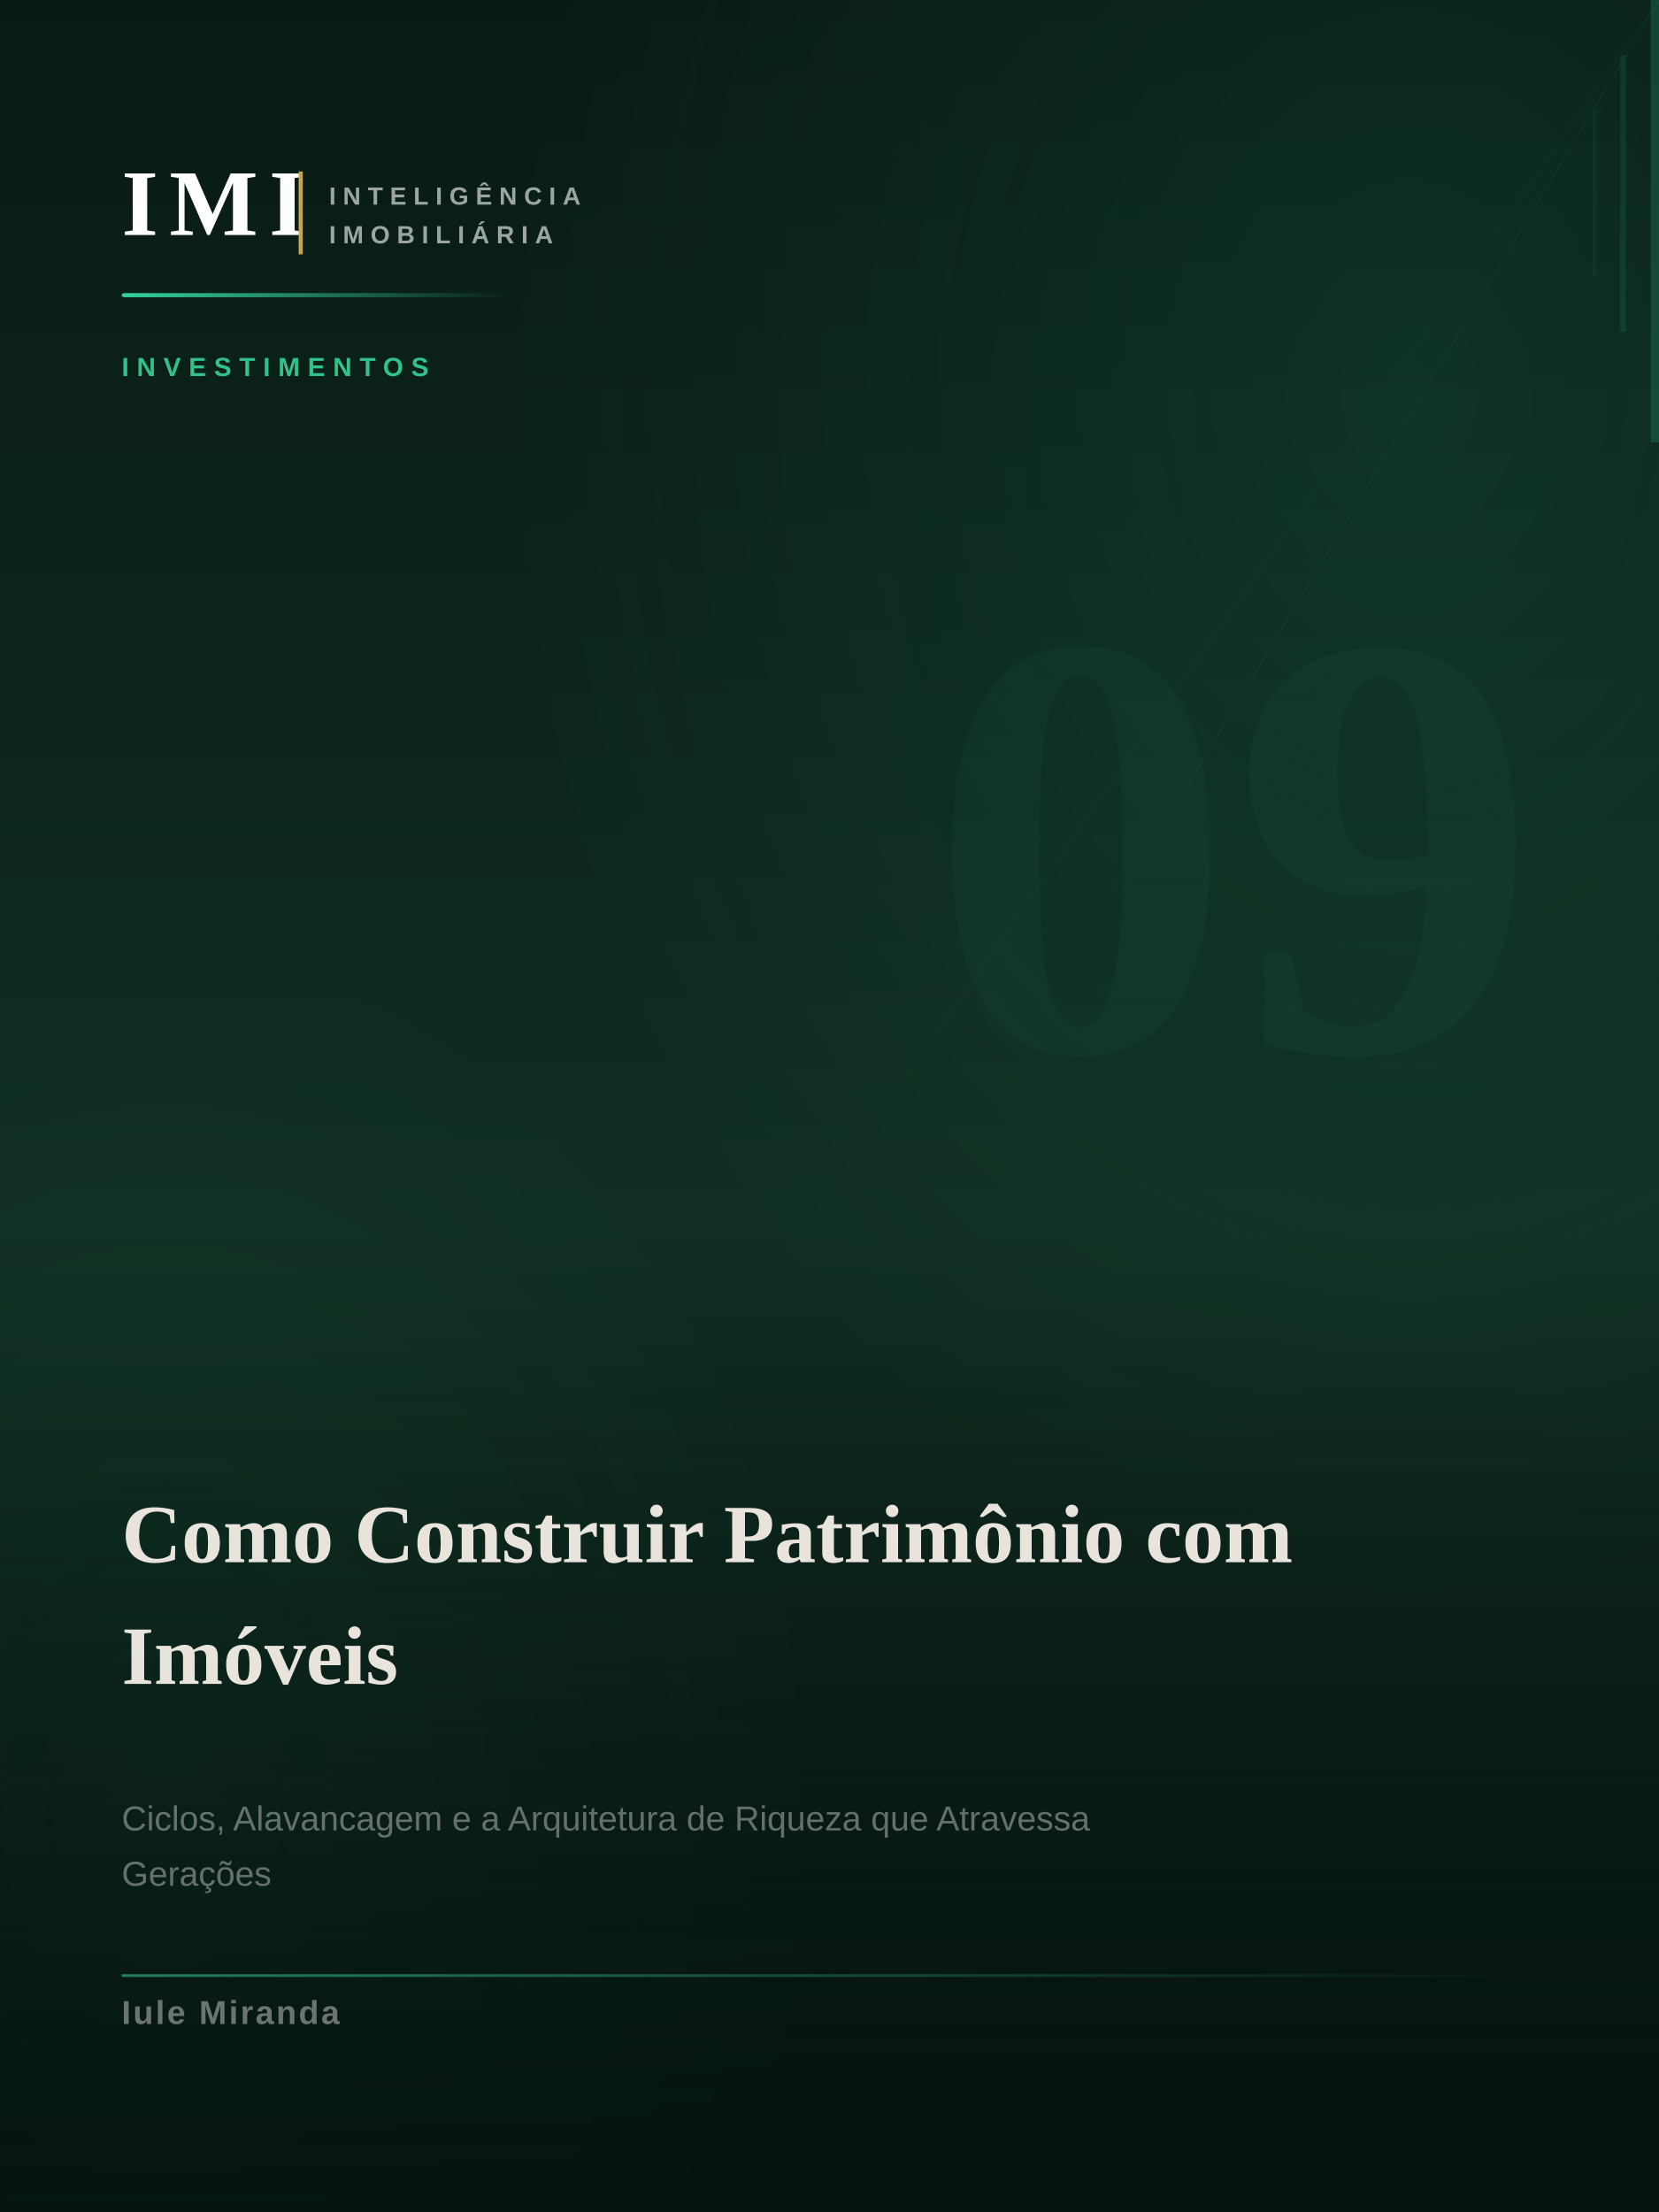
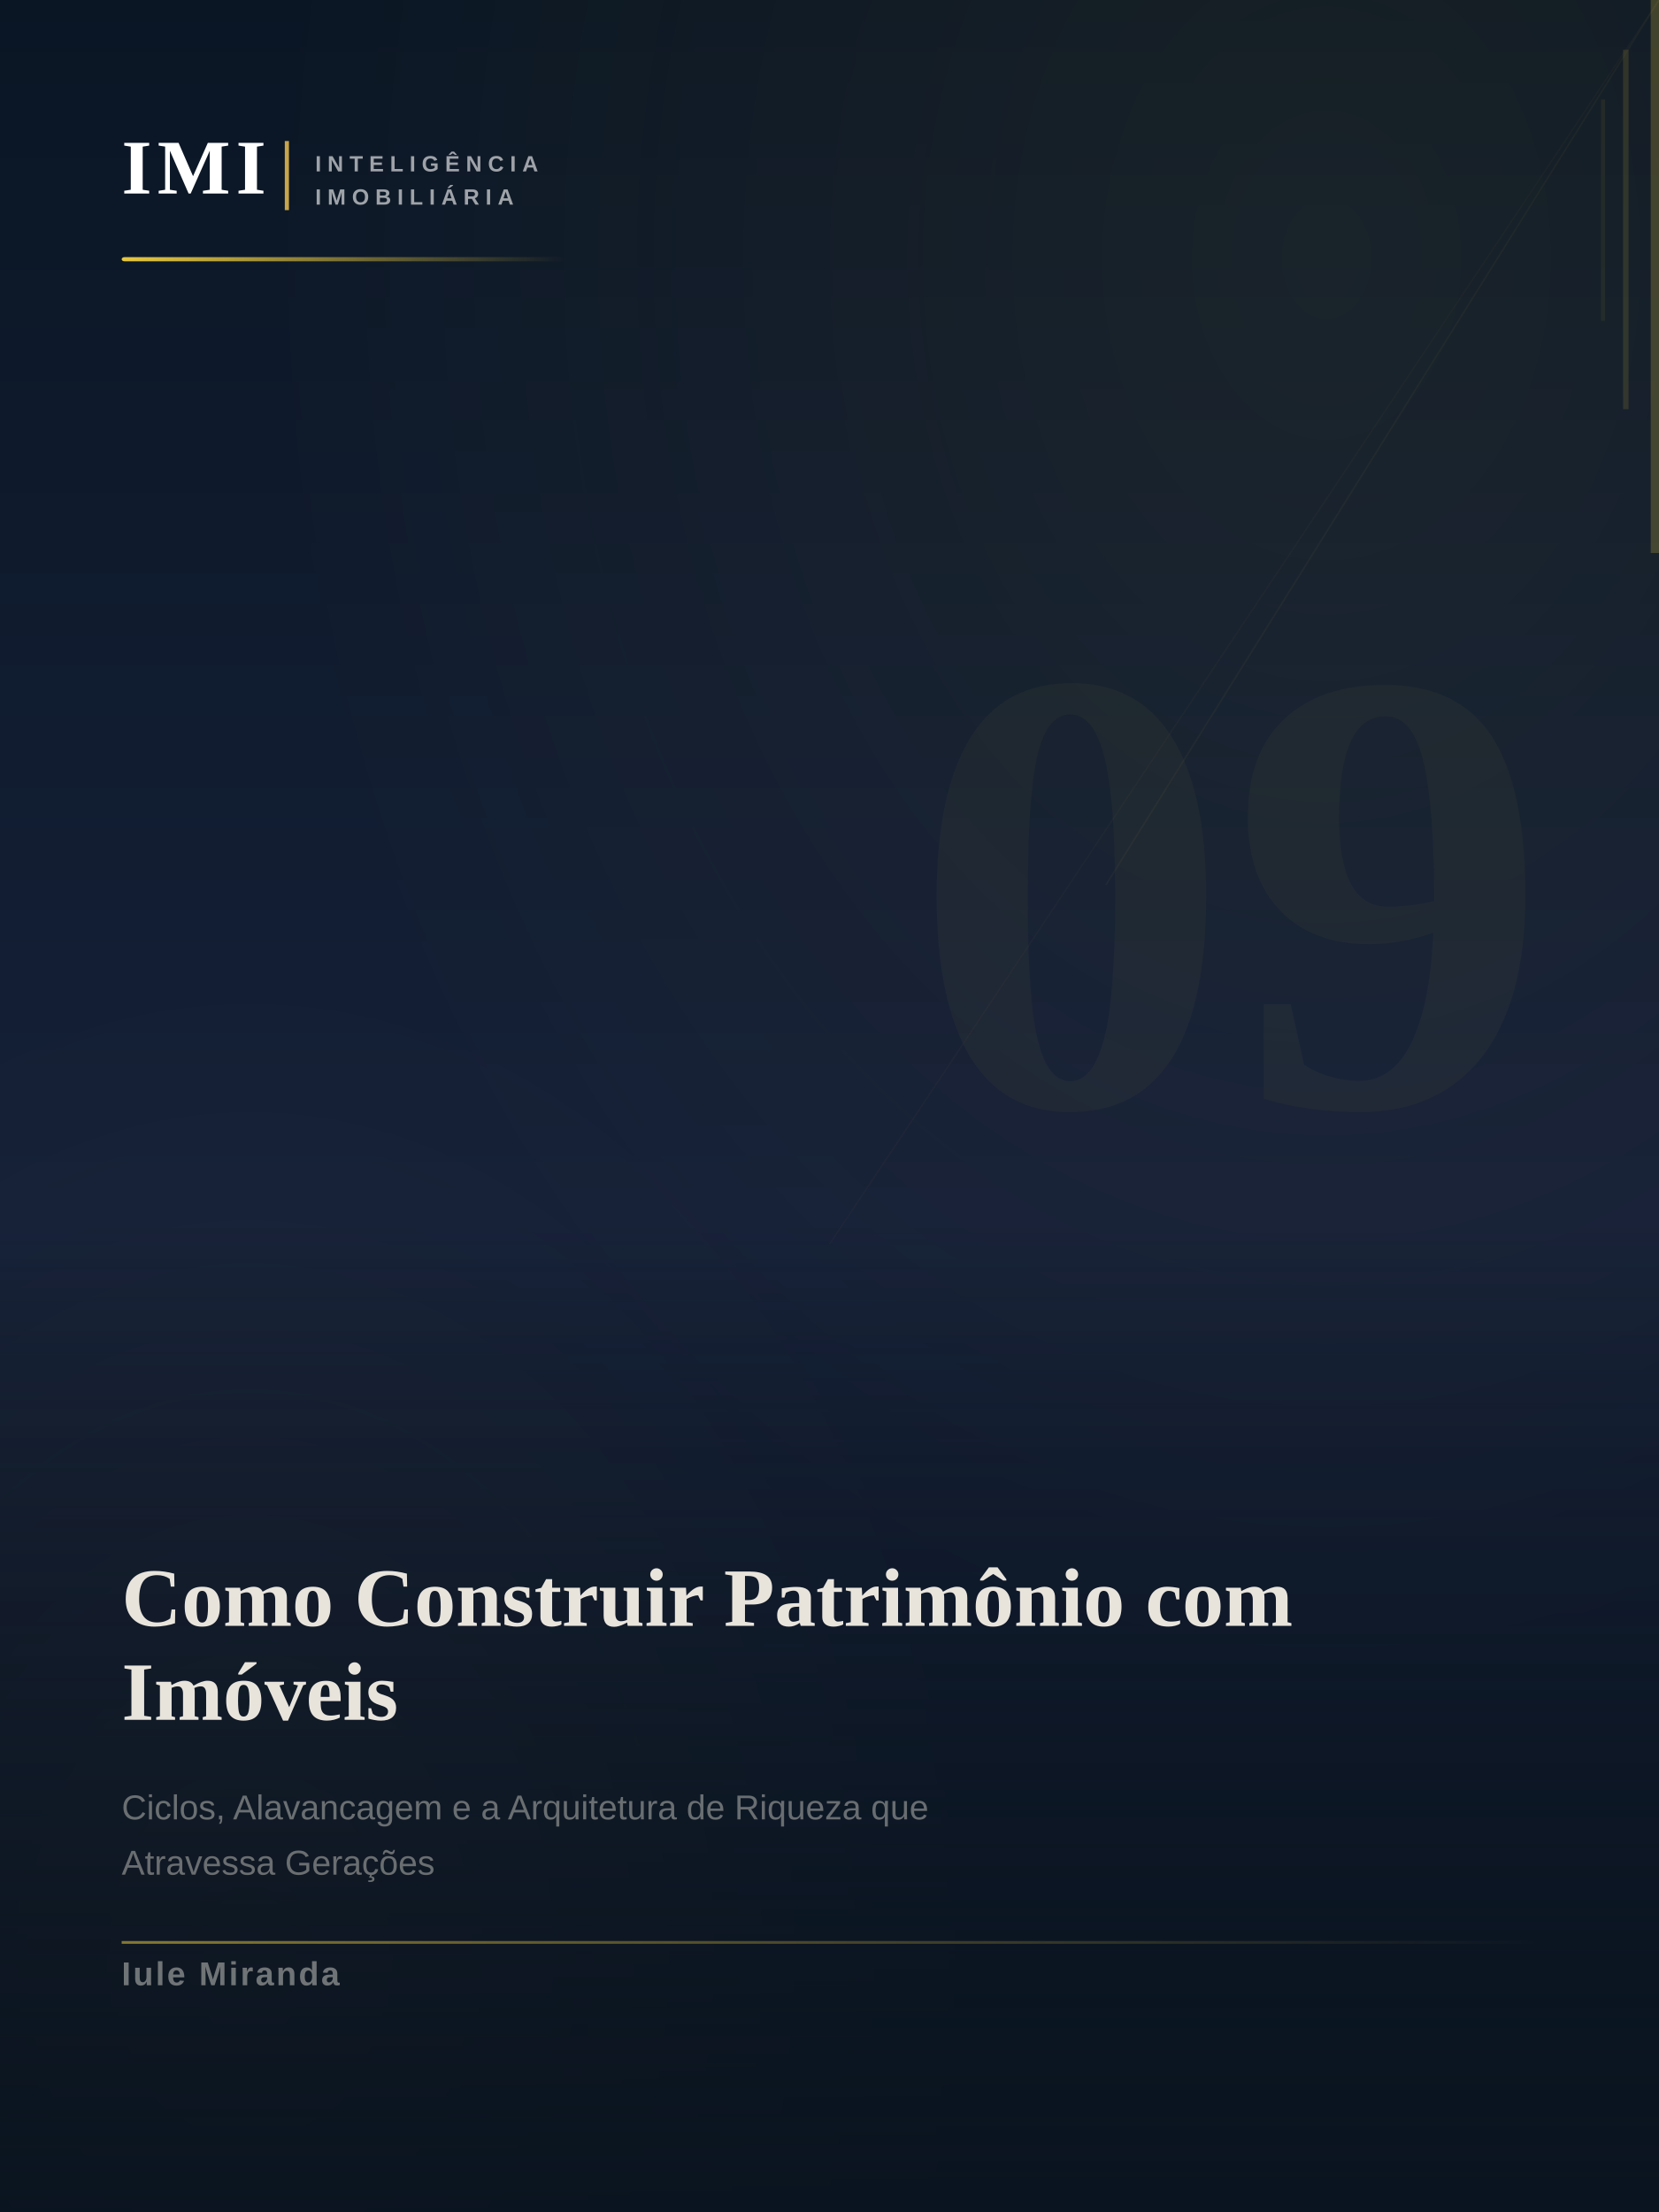
<svg xmlns="http://www.w3.org/2000/svg" width="600" height="800" viewBox="0 0 600 800">
  <defs>
    <linearGradient id="bg_livro_09_construir_patrimonio_imoveis" x1="0" y1="0" x2="0" y2="1">
-       <stop offset="0%" stop-color="#081A14" />
-       <stop offset="55%" stop-color="#102E22" />
-       <stop offset="100%" stop-color="#061410" />
+       <stop offset="0%" stop-color="#0A1624" />
+       <stop offset="55%" stop-color="#152038" />
+       <stop offset="100%" stop-color="#0A1420" />
    </linearGradient>
    <linearGradient id="acc_livro_09_construir_patrimonio_imoveis" x1="0" y1="0" x2="1" y2="0">
-       <stop offset="0%" stop-color="#34d399" />
-       <stop offset="100%" stop-color="#34d399" stop-opacity="0" />
+       <stop offset="0%" stop-color="#E8C840" />
+       <stop offset="100%" stop-color="#E8C840" stop-opacity="0" />
    </linearGradient>
-     <linearGradient id="fade_livro_09_construir_patrimonio_imoveis" x1="0" y1="0.6" x2="0" y2="1">
-       <stop offset="0%" stop-color="#061410" stop-opacity="0" />
-       <stop offset="100%" stop-color="#061410" stop-opacity="0.85" />
+     <linearGradient id="fade_livro_09_construir_patrimonio_imoveis" x1="0" y1="0.55" x2="0" y2="1">
+       <stop offset="0%" stop-color="#0A1420" stop-opacity="0" />
+       <stop offset="100%" stop-color="#0A1420" stop-opacity="0.92" />
    </linearGradient>
-     <radialGradient id="glow_livro_09_construir_patrimonio_imoveis" cx="85%" cy="18%" r="55%">
-       <stop offset="0%" stop-color="#34d399" stop-opacity="0.10" />
-       <stop offset="100%" stop-color="#34d399" stop-opacity="0" />
+     <radialGradient id="glow_livro_09_construir_patrimonio_imoveis" cx="80%" cy="12%" r="65%">
+       <stop offset="0%" stop-color="#E8C840" stop-opacity="0.06" />
+       <stop offset="100%" stop-color="#E8C840" stop-opacity="0" />
    </radialGradient>
-     <radialGradient id="glow2_livro_09_construir_patrimonio_imoveis" cx="10%" cy="82%" r="40%">
-       <stop offset="0%" stop-color="#34d399" stop-opacity="0.06" />
-       <stop offset="100%" stop-color="#34d399" stop-opacity="0" />
+     <radialGradient id="glow2_livro_09_construir_patrimonio_imoveis" cx="15%" cy="88%" r="45%">
+       <stop offset="0%" stop-color="#E8C840" stop-opacity="0.04" />
+       <stop offset="100%" stop-color="#E8C840" stop-opacity="0" />
    </radialGradient>
  </defs>
  <rect width="600" height="800" fill="url(#bg_livro_09_construir_patrimonio_imoveis)" />
  <rect width="600" height="800" fill="url(#glow_livro_09_construir_patrimonio_imoveis)" />
  <rect width="600" height="800" fill="url(#glow2_livro_09_construir_patrimonio_imoveis)" />
-   <rect x="597" y="0" width="3" height="160" fill="#34d399" opacity="0.18" />
-   <rect x="586" y="20" width="2" height="100" fill="#34d399" opacity="0.10" />
-   <rect x="576" y="40" width="1.5" height="60" fill="#34d399" opacity="0.06" />
-   <line x1="600" y1="0" x2="420" y2="300" stroke="#34d399" stroke-width="0.5" opacity="0.05" />
-   <line x1="600" y1="0" x2="320" y2="400" stroke="#34d399" stroke-width="0.5" opacity="0.04" />
-   <text x="556" y="380" font-family="Georgia, 'Times New Roman', serif" font-size="220" font-weight="700" fill="#34d399" opacity="0.04" text-anchor="end" dominant-baseline="auto">09</text>
-   <text x="44" y="85" font-family="Georgia, 'Times New Roman', serif" font-size="34" font-weight="700" fill="#FFFFFF" letter-spacing="4" xml:space="preserve">IMI</text>
-   <rect x="108" y="62" width="1.5" height="30" fill="#C8A44A" />
-   <text x="119" y="74" font-family="Arial, Helvetica, sans-serif" font-size="9" font-weight="600" fill="#FFFFFF" fill-opacity="0.60" letter-spacing="2.5" xml:space="preserve">INTELIGÊNCIA</text>
-   <text x="119" y="88" font-family="Arial, Helvetica, sans-serif" font-size="9" font-weight="600" fill="#FFFFFF" fill-opacity="0.60" letter-spacing="2.5" xml:space="preserve">IMOBILIÁRIA</text>
-   <rect x="44" y="106" width="140" height="1.5" fill="url(#acc_livro_09_construir_patrimonio_imoveis)" rx="1" />
-   <text x="44" y="136" font-family="Arial, Helvetica, sans-serif" font-size="9.5" font-weight="700" fill="#34d399" letter-spacing="2.8" opacity="0.90" xml:space="preserve">INVESTIMENTOS</text>
+   <rect x="597" y="0" width="3" height="200" fill="#E8C840" opacity="0.22" />
+   <rect x="587" y="18" width="2" height="130" fill="#E8C840" opacity="0.13" />
+   <rect x="579" y="36" width="1.5" height="80" fill="#E8C840" opacity="0.07" />
+   <line x1="600" y1="0" x2="400" y2="320" stroke="#E8C840" stroke-width="0.6" opacity="0.04" />
+   <line x1="600" y1="0" x2="300" y2="450" stroke="#E8C840" stroke-width="0.5" opacity="0.03" />
+   <text x="560" y="400" font-family="Georgia, 'Times New Roman', serif" font-size="230" font-weight="700" fill="#E8C840" opacity="0.038" text-anchor="end" dominant-baseline="auto">09</text>
+   <text x="44" y="70" font-family="Georgia, 'Times New Roman', serif" font-size="28" font-weight="700" fill="#FFFFFF" letter-spacing="2" xml:space="preserve">IMI</text>
+   <rect x="103" y="51" width="1.5" height="25" fill="#C8A44A" />
+   <text x="114" y="62" font-family="Arial, Helvetica, sans-serif" font-size="8" font-weight="600" fill="#FFFFFF" fill-opacity="0.60" letter-spacing="2.2" xml:space="preserve">INTELIGÊNCIA</text>
+   <text x="114" y="74" font-family="Arial, Helvetica, sans-serif" font-size="8" font-weight="600" fill="#FFFFFF" fill-opacity="0.60" letter-spacing="2.2" xml:space="preserve">IMOBILIÁRIA</text>
+   <rect x="44" y="93" width="160" height="1.5" fill="url(#acc_livro_09_construir_patrimonio_imoveis)" rx="1" />
  <rect width="600" height="800" fill="url(#fade_livro_09_construir_patrimonio_imoveis)" />
-   <text x="44" y="565" font-family="Georgia, 'Times New Roman', serif" font-size="30" font-weight="700" fill="#E8E4DC" xml:space="preserve">Como Construir Patrimônio com</text>
-   <text x="44" y="609" font-family="Georgia, 'Times New Roman', serif" font-size="30" font-weight="700" fill="#E8E4DC" xml:space="preserve">Imóveis</text>
-   <text x="44" y="662" font-family="Arial, Helvetica, sans-serif" font-size="12.5" fill="#E8E4DC" fill-opacity="0.42" xml:space="preserve">Ciclos, Alavancagem e a Arquitetura de Riqueza que Atravessa</text>
-   <text x="44" y="682" font-family="Arial, Helvetica, sans-serif" font-size="12.5" fill="#E8E4DC" fill-opacity="0.42" xml:space="preserve">Gerações</text>
-   <rect x="44" y="714" width="512" height="1" fill="url(#acc_livro_09_construir_patrimonio_imoveis)" opacity="0.55" />
-   <text x="44" y="732" font-family="Arial, Helvetica, sans-serif" font-size="12" font-weight="600" fill="#E8E4DC" fill-opacity="0.45" letter-spacing="0.8" xml:space="preserve">Iule Miranda</text>
+   <text x="44" y="588" font-family="Georgia, 'Times New Roman', serif" font-size="30" font-weight="700" fill="#E8E4DC" xml:space="preserve">Como Construir Patrimônio com</text>
+   <text x="44" y="622" font-family="Georgia, 'Times New Roman', serif" font-size="30" font-weight="700" fill="#E8E4DC" xml:space="preserve">Imóveis</text>
+   <text x="44" y="658" font-family="Arial, Helvetica, sans-serif" font-size="12.5" fill="#E8E4DC" fill-opacity="0.42" xml:space="preserve">Ciclos, Alavancagem e a Arquitetura de Riqueza que</text>
+   <text x="44" y="678" font-family="Arial, Helvetica, sans-serif" font-size="12.5" fill="#E8E4DC" fill-opacity="0.42" xml:space="preserve">Atravessa Gerações</text>
+   <rect x="44" y="702" width="512" height="1" fill="url(#acc_livro_09_construir_patrimonio_imoveis)" opacity="0.55" />
+   <text x="44" y="718" font-family="Arial, Helvetica, sans-serif" font-size="12" font-weight="600" fill="#E8E4DC" fill-opacity="0.45" letter-spacing="0.8" xml:space="preserve">Iule Miranda</text>
</svg>
